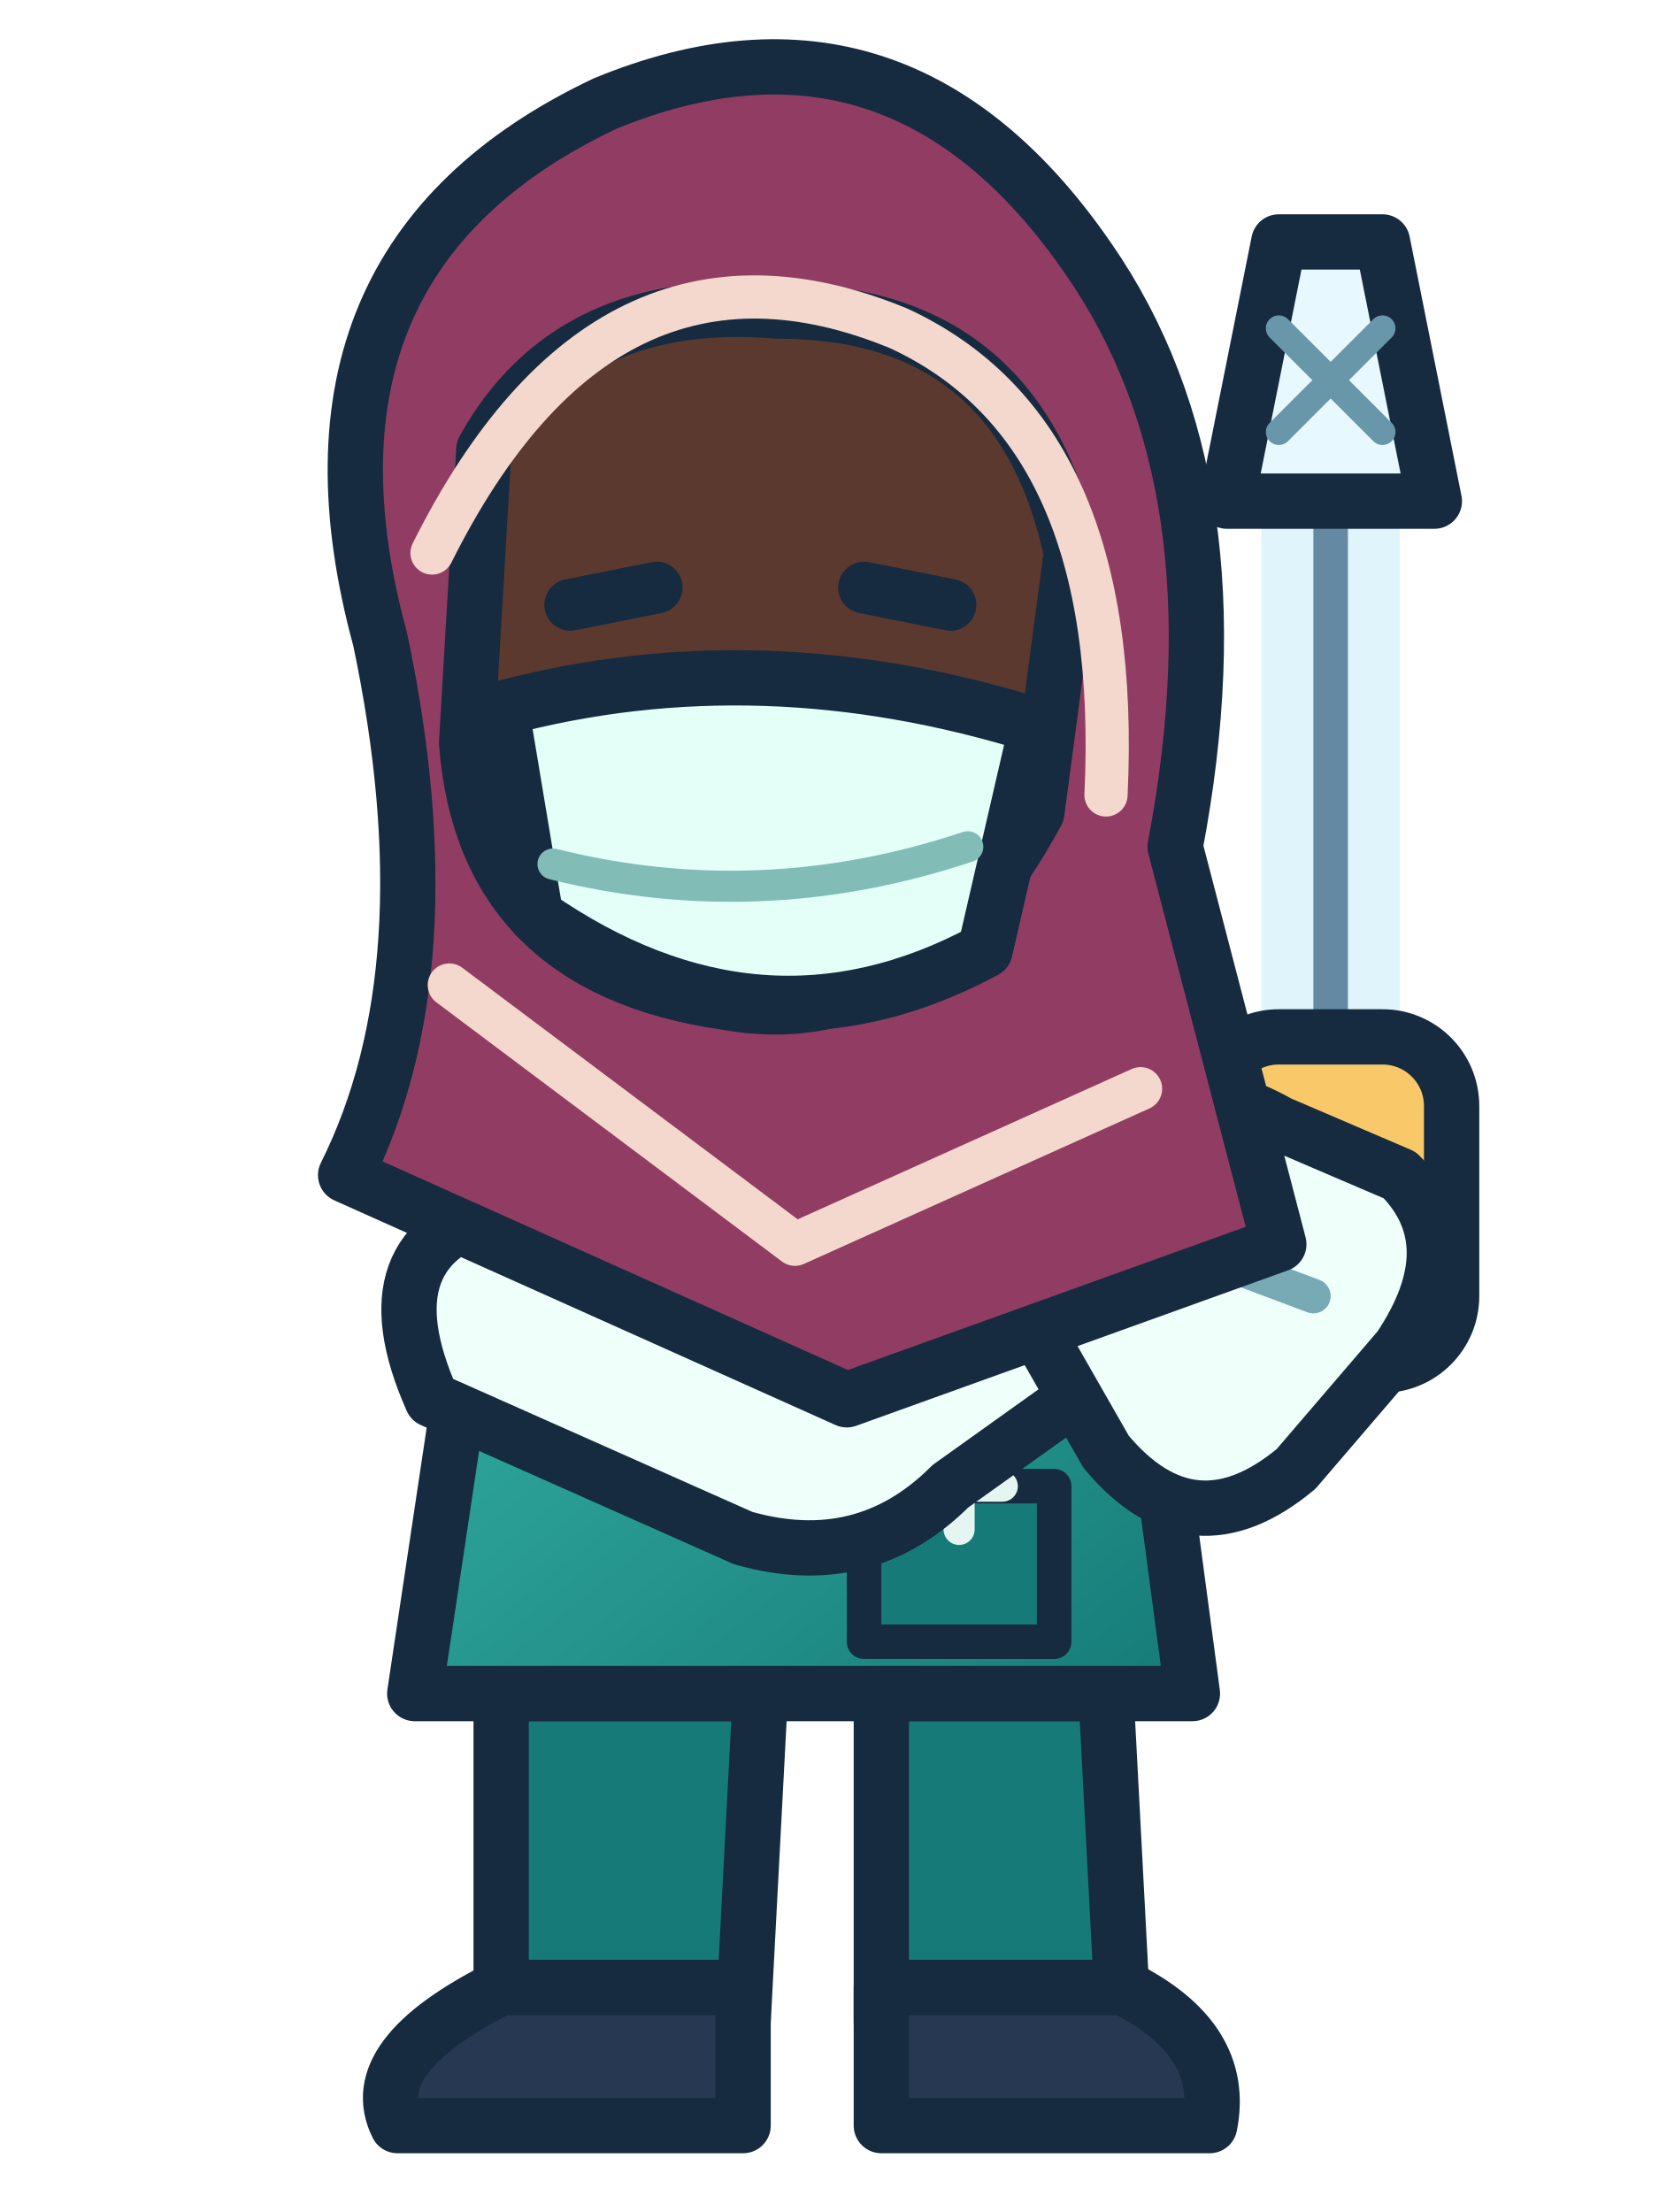
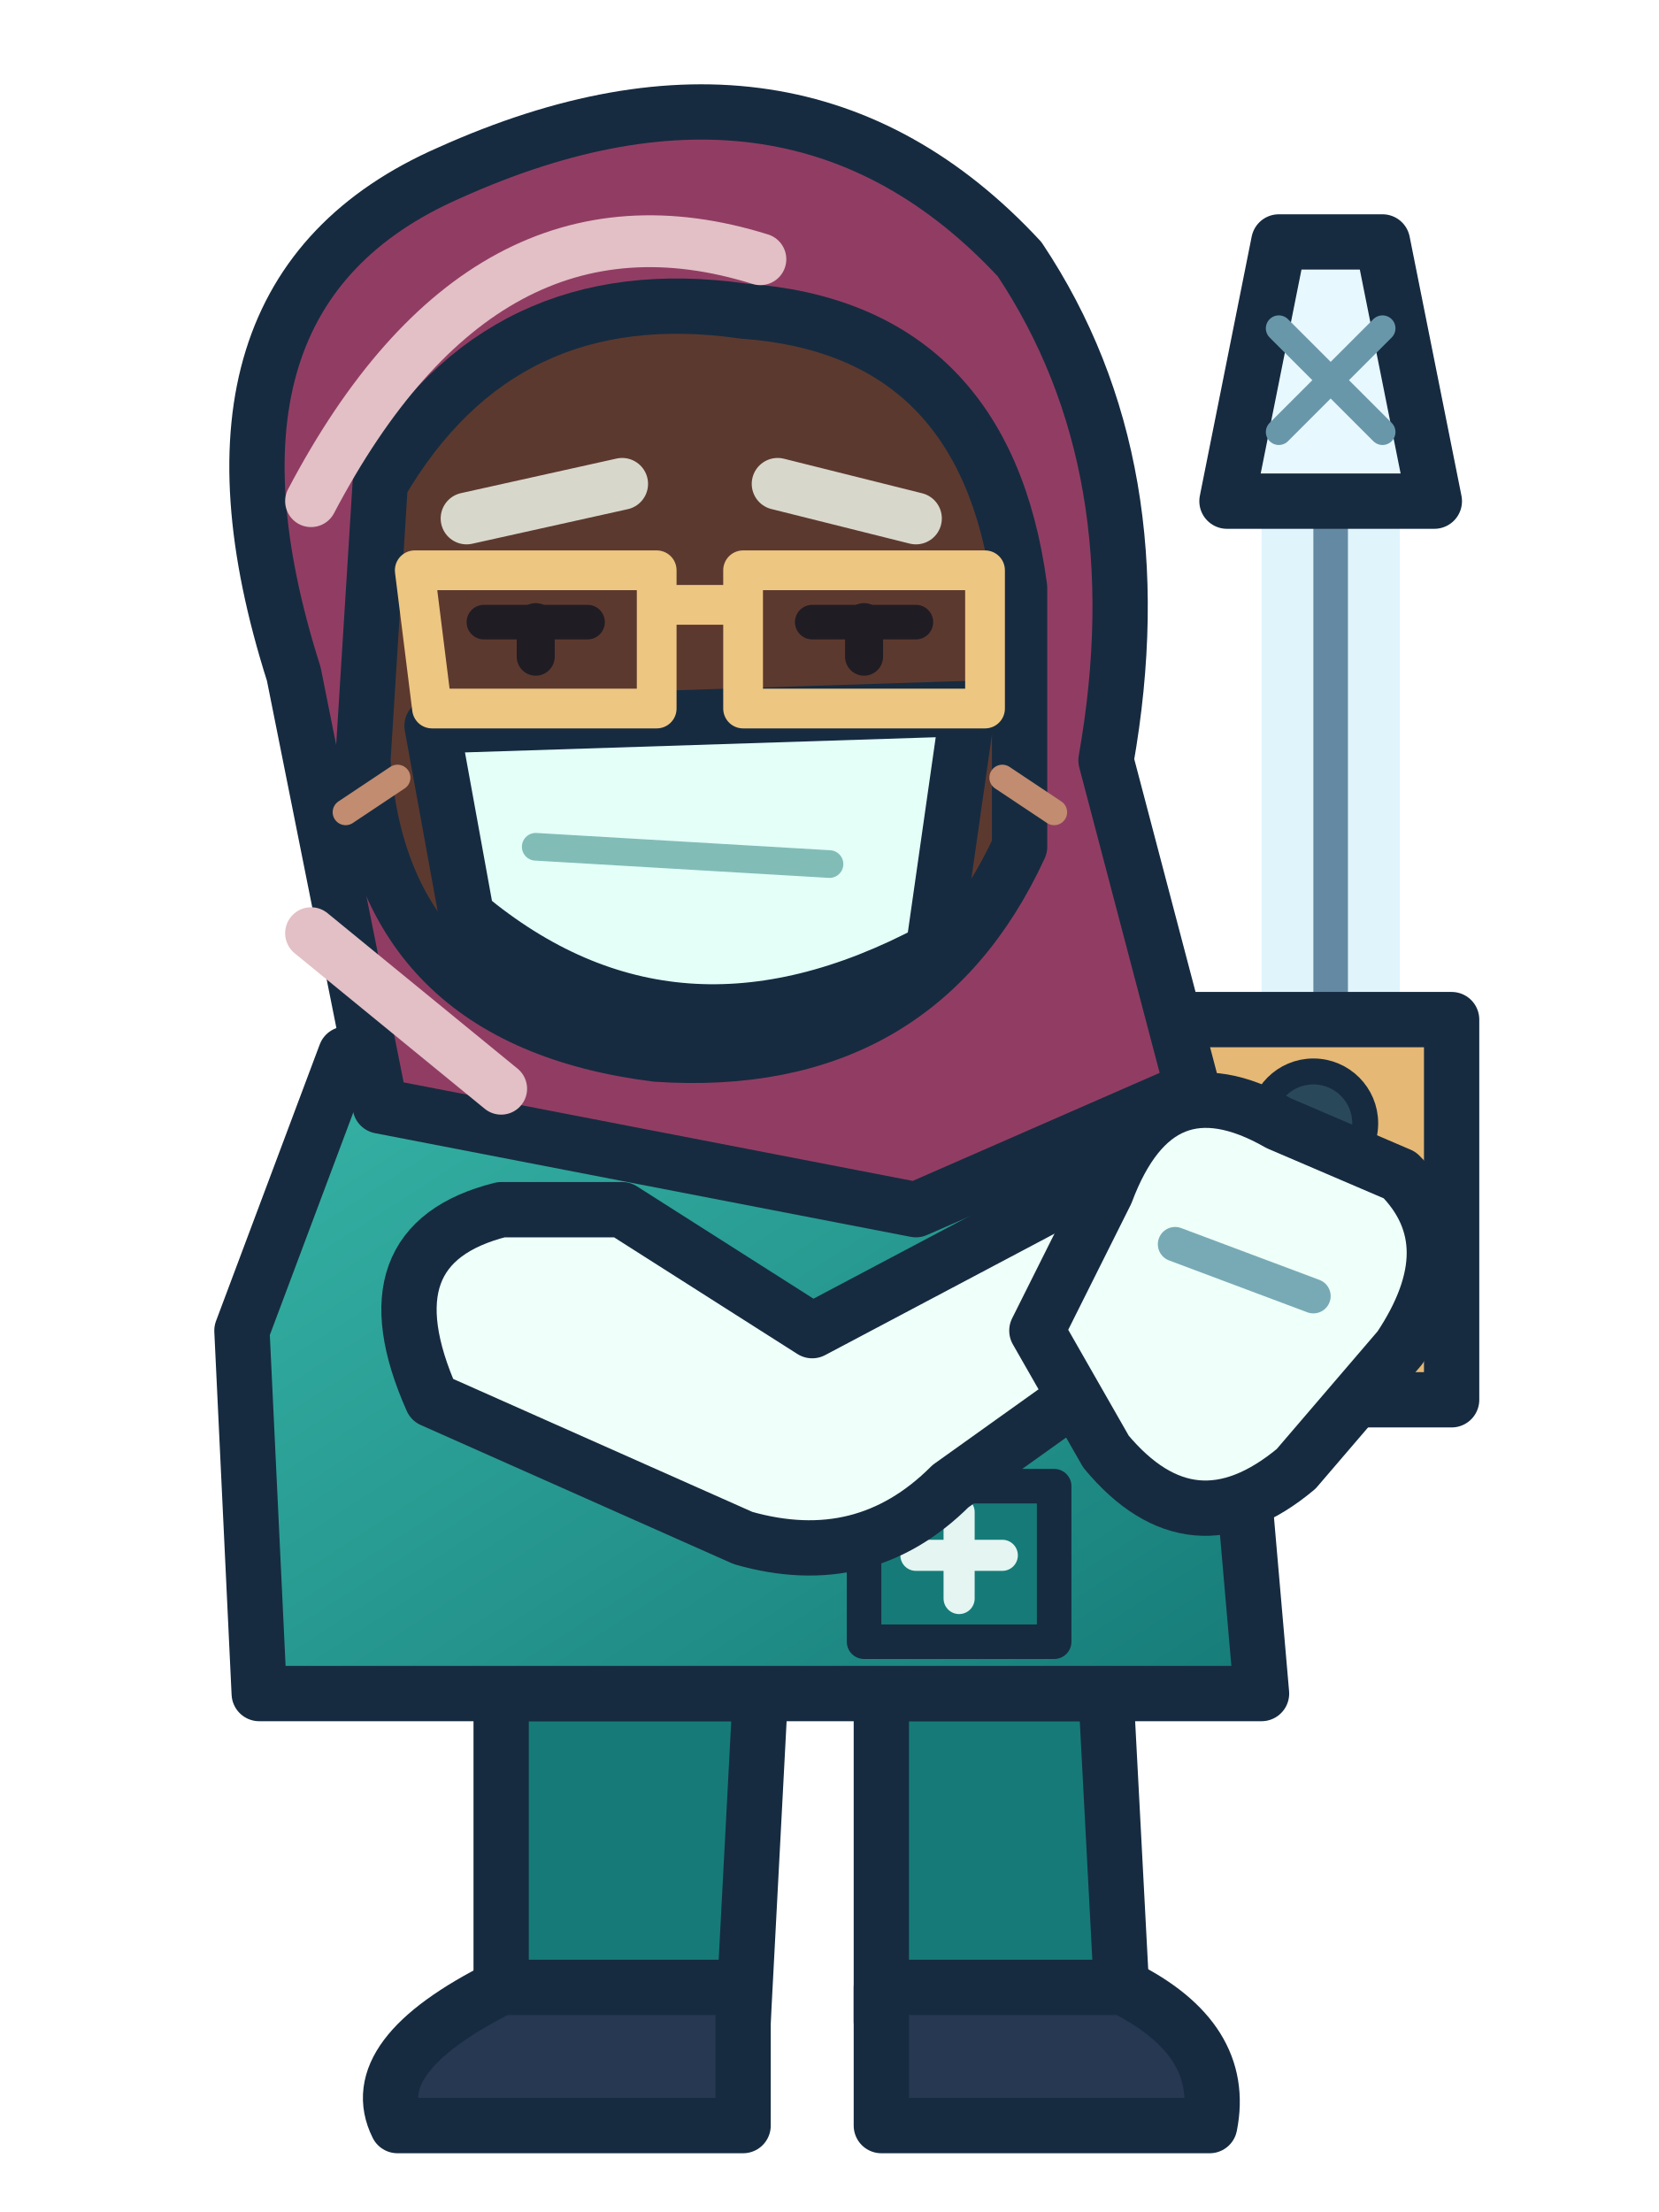
<svg xmlns="http://www.w3.org/2000/svg" width="96" height="128" viewBox="0 0 96 128" role="img" aria-labelledby="imani-title imani-desc">
  <defs>
    <linearGradient id="imani-scrubs" x1="0" y1="0" x2="1" y2="1">
      <stop stop-color="#37b5a7" />
      <stop offset="1" stop-color="#167b78" />
    </linearGradient>
  </defs>
  <g stroke="#162b40" stroke-width="3.2" stroke-linejoin="round" stroke-linecap="round">
    <g id="imani-legs">
      <path d="M29 98H44L43 117H29ZM51 98H64L65 117H51Z" fill="#167b78" />
      <path d="M29 115H43V123H23Q21 119 29 115ZM51 115H65Q71 118 70 123H51Z" fill="#263852" />
    </g>
    <g id="imani-torso">
-       <path d="M31 62L59 62Q67 71 67 83L69 98H24L27 78Z" fill="url(#imani-scrubs)" />
+       <path d="M20 61L59 60L71 75L73 98H15L14 77Z" fill="url(#imani-scrubs)" />
      <path d="M35 77L43 82L53 78" fill="none" stroke="#e4f5f2" stroke-width="2.5" />
      <path d="M50 86H61V95H50Z" fill="#167b78" stroke-width="2" />
-       <path d="M53 86h5m-2.5-2.5v5" stroke="#e4f5f2" stroke-width="1.8" />
+       <path d="M53 90h5m-2.5-2.5v5" stroke="#e4f5f2" stroke-width="1.8" />
    </g>
    <g id="imani-tool">
      <path d="M77 69V29" stroke="#e0f4fc" stroke-width="8" />
      <path d="M77 61V30" stroke="#638aa2" stroke-width="2" />
      <path d="M71 29h12l-3-15h-6z" fill="#e8f8ff" />
      <path d="m74 19 6 6m-6 0 6-6" stroke="#6997aa" stroke-width="1.5" />
-       <rect x="70" y="60" width="14" height="19" rx="4" fill="#f9c869" />
+       <path d="M68 59H84V81H68Z" fill="#e5b875" />
+       <circle cx="76" cy="65" r="3" fill="#294859" stroke-width="1.5" />
    </g>
    <g id="imani-hands">
      <path d="M29 70Q21 72 25 81L43 89Q50 91 55 86L69 76L64 68L47 77L36 70Z" fill="#effff9" />
      <path d="M64 69Q67 61 74 65L81 68Q85 72 81 78L75 85Q69 90 64 84L60 77Z" fill="#effff9" />
      <path d="M68 72l8 3" stroke="#78aab5" stroke-width="2" />
    </g>
    <g id="imani-head">
-       <path d="M22 37Q16 15 35 6Q52-1 63 15Q72 28 68 49L74 72L49 81L20 68Q26 56 22 37Z" fill="#913d63" />
-       <path d="M28 26Q33 17 45 18Q59 18 62 32L60 47Q53 60 42 58Q28 56 27 43Z" fill="#5c392f" />
-       <path d="M25 32Q35 12 52 19Q65 25 64 46M26 57L46 72L66 63" fill="none" stroke="#f4d8ce" stroke-width="2.5" />
-       <path d="M29 41Q44 37 60 42L57 55Q44 62 31 53Z" fill="#e3fff8" />
-       <path d="M32 50Q44 53 56 49" fill="none" stroke="#82bcb7" stroke-width="1.8" />
-       <path d="M33 35l5-1m12 0 5 1" fill="none" stroke-width="3" />
+       <path d="M17 39Q10 17 26 10Q46 1 59 15Q67 27 64 44L69 63L53 70L22 64Z" fill="#913d63" />
+       <path d="M22 28Q29 16 43 18Q57 19 59 34L59 49Q53 62 38 61Q22 59 21 44Z" fill="#5c392f" />
+       <path d="M18 29Q28 10 44 15M18 54L29 63" fill="none" stroke="#e2c0c6" stroke-width="3" />
+       <path d="M25 42L56 41L54 55Q39 63 27 53Z" fill="#e3fff8" />
+       <path d="M31 49l17 1" stroke="#82bcb7" stroke-width="1.6" />
+       <path d="M27 30l9-2m9 0 8 2" stroke="#d8d7cb" fill="none" stroke-width="3" />
+       <g fill="none" stroke="#edc681" stroke-width="2.3">
+         <path d="M24 33h14v8H25ZM43 33h14v8H43ZM38 35h5" />
+       </g>
+       <path d="M28 36h6m13 0h6" stroke="#201c24" stroke-width="2" />
+       <path d="M31 36v2m19-2v2" stroke="#201c24" stroke-width="2.2" />
+       <path d="M23 45l-3 2m38-2 3 2" stroke="#c18c70" stroke-width="1.5" />
    </g>
  </g>
</svg>
